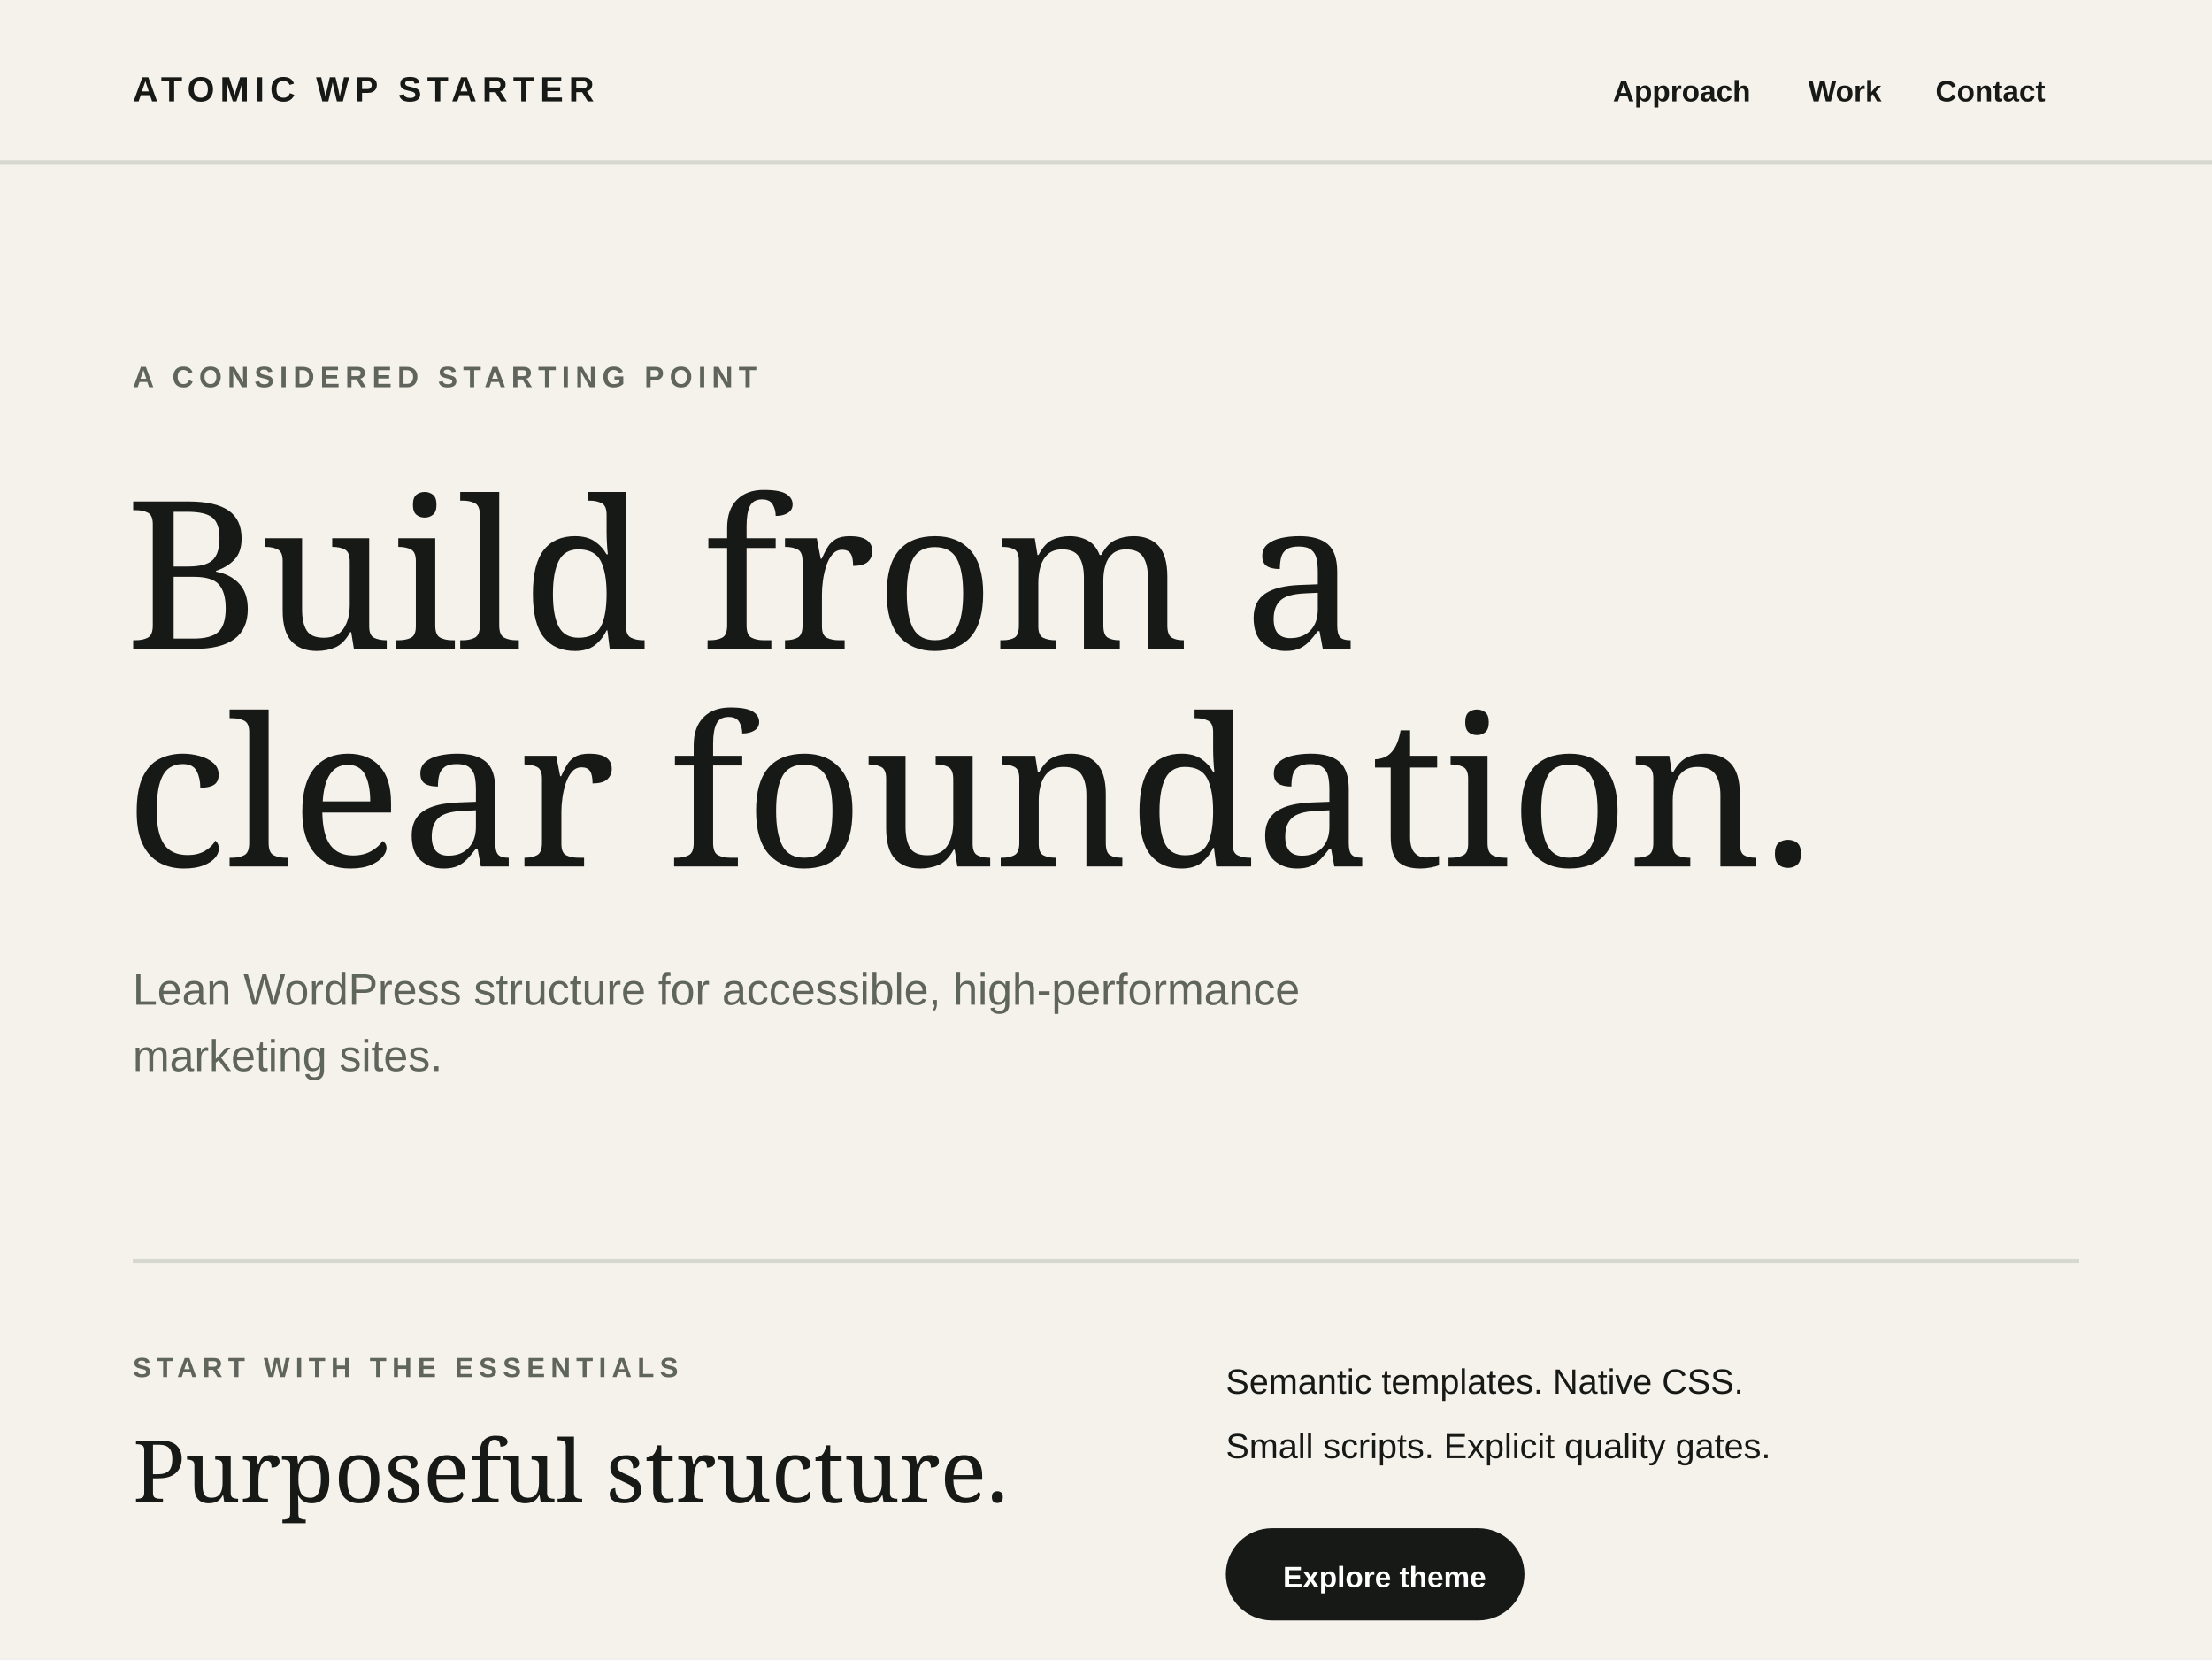
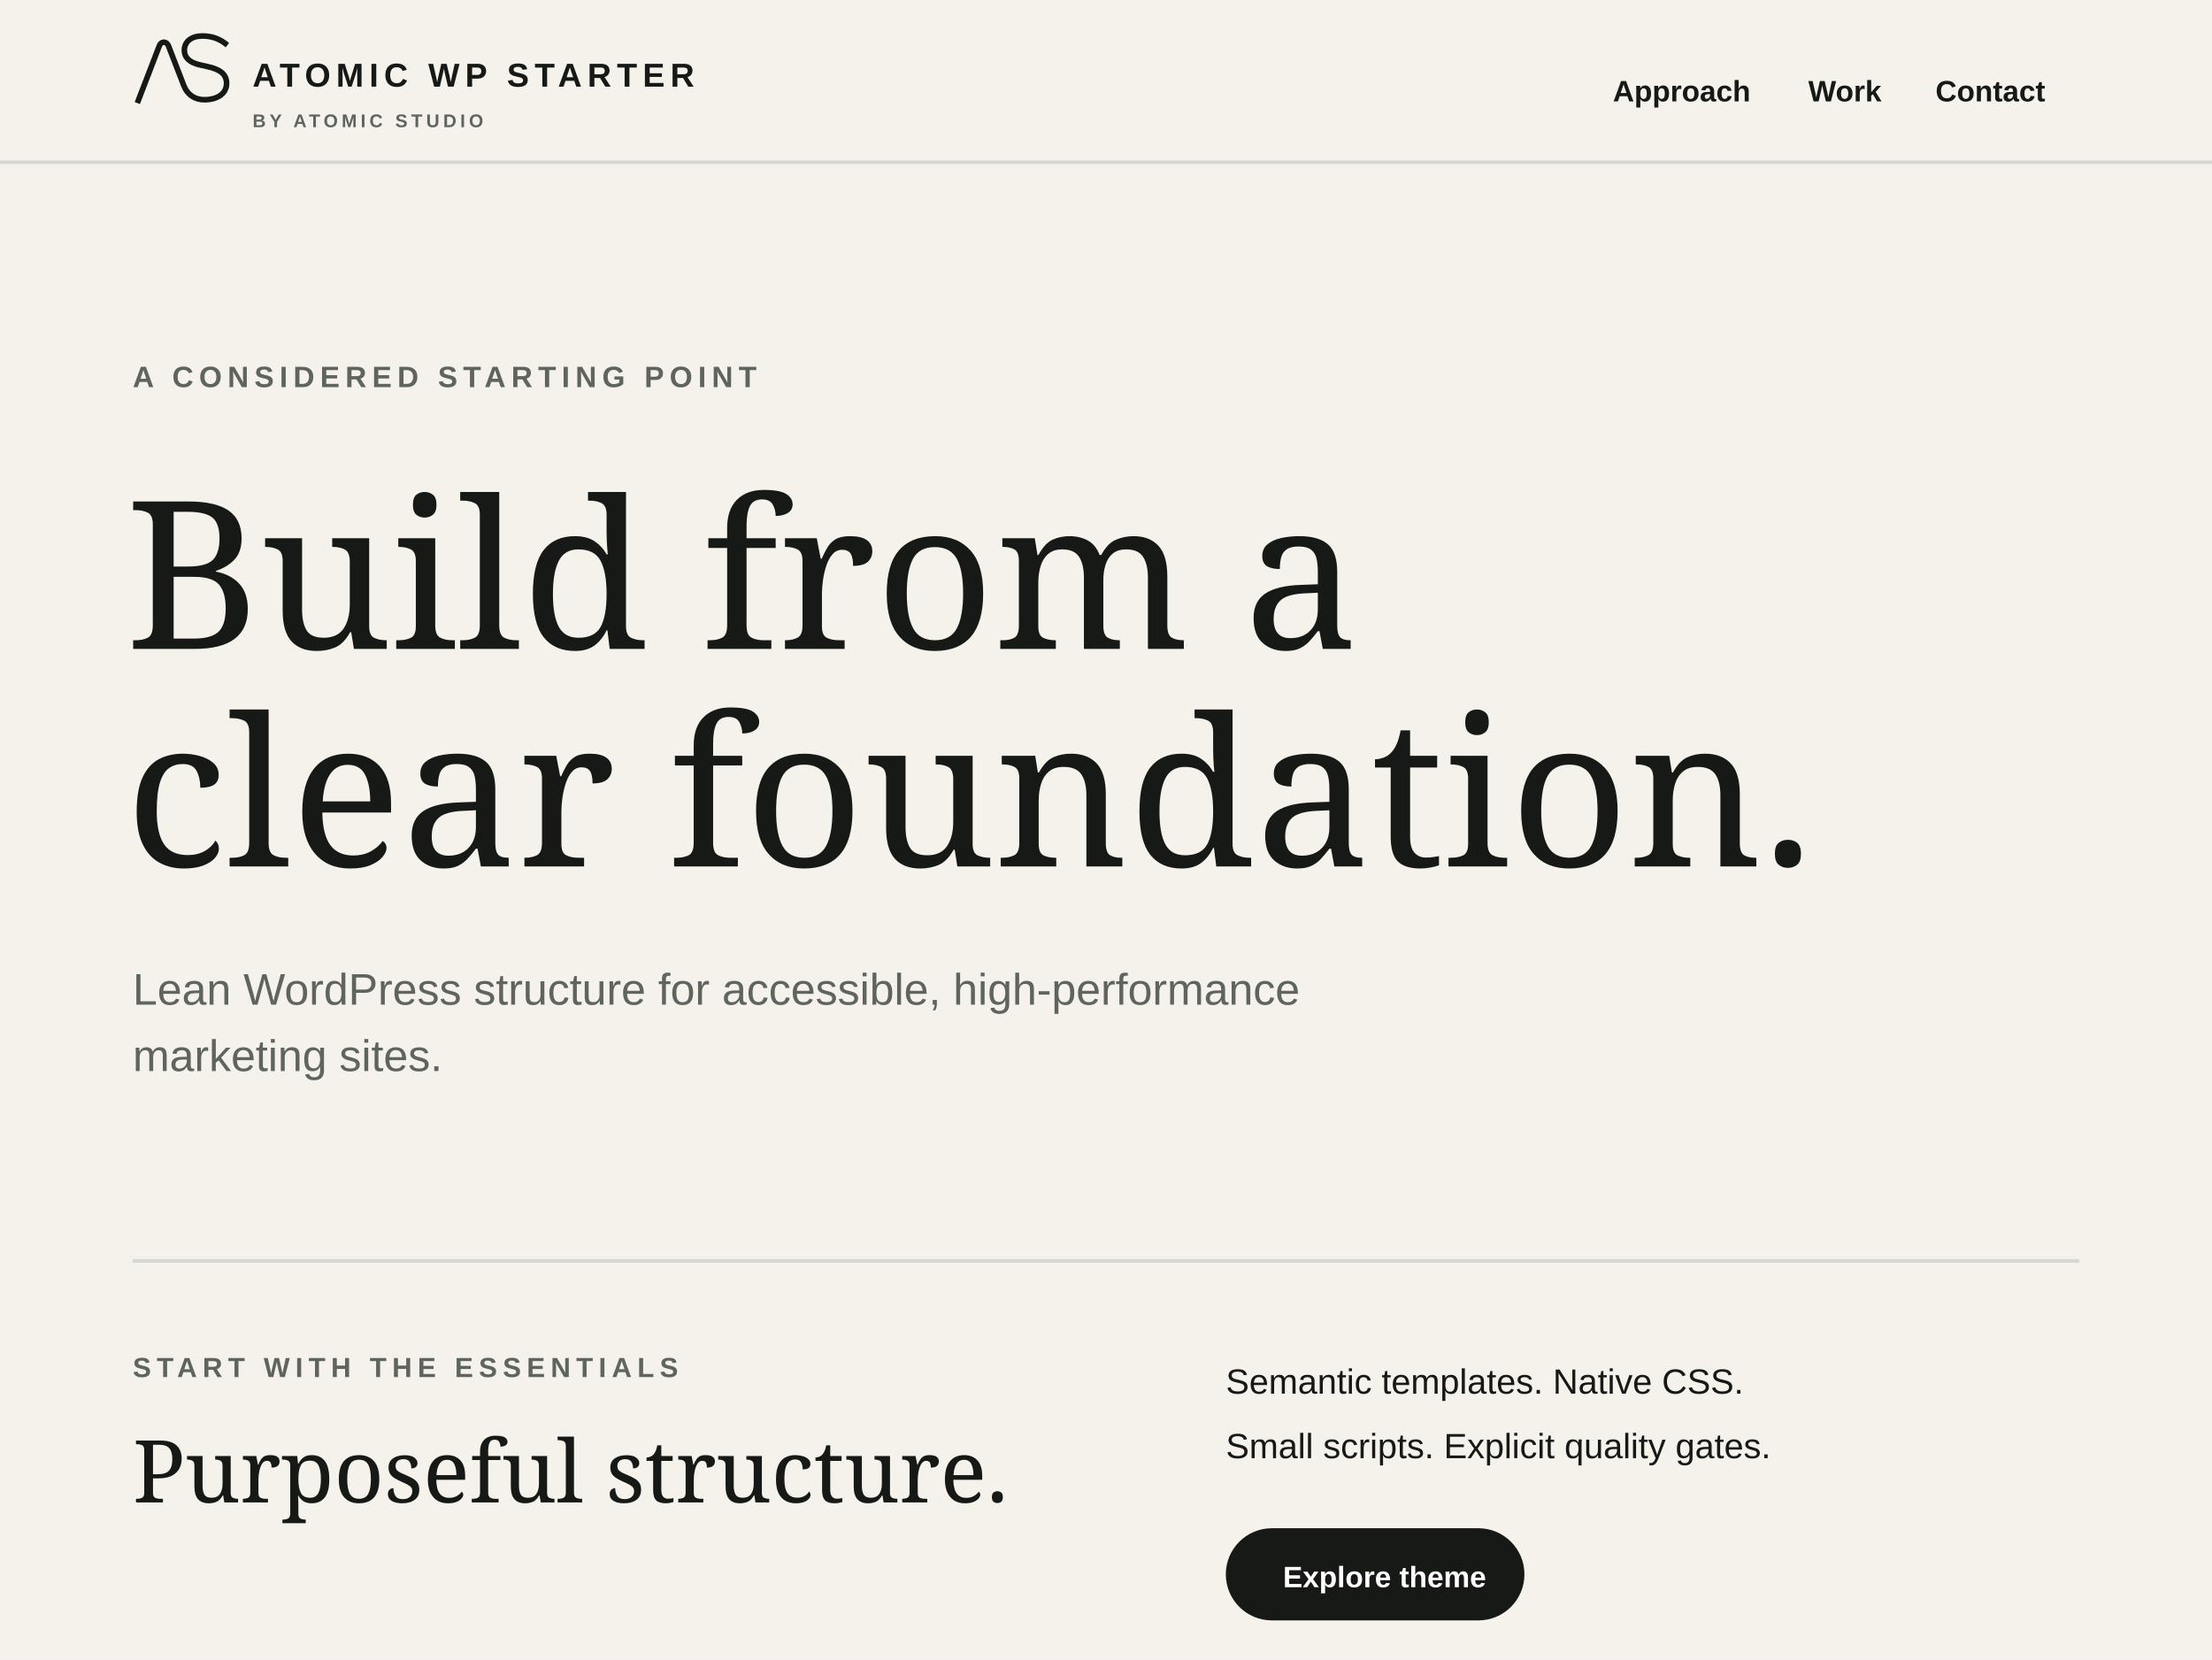
<svg xmlns="http://www.w3.org/2000/svg" width="1200" height="900" viewBox="0 0 1200 900" role="img" aria-labelledby="title description">
  <rect width="1200" height="900" fill="#f5f2eb" />
  <rect x="0" y="0" width="1200" height="88" fill="#f5f2eb" />
  <line x1="0" y1="88" x2="1200" y2="88" stroke="#d7d8d1" stroke-width="2" />
-   <text x="72" y="55" fill="#171916" font-family="Arial, sans-serif" font-size="19" font-weight="700" letter-spacing="3">ATOMIC WP STARTER</text>
+   <g transform="translate(72 18) scale(.38)" fill="none" stroke="#171916" stroke-linecap="square" stroke-linejoin="round" stroke-width="8">
+     <path d="M8 96 38 18c2.6-6.8 10.2-6.9 13 0l22 57c4.8 12.5 15.4 20 29.3 20 18.2 0 31.7-8.5 31.7-23.3 0-13.6-9.8-20.2-27.6-24.1l-10.3-2.3C81 42 73.7 34.6 73.7 24.5 73.7 11.6 84.4 4 99.2 4c12.5 0 23.2 3.3 32.8 10.6" />
+   </g>
+   <text x="137" y="47" fill="#171916" font-family="Arial, sans-serif" font-size="18" font-weight="700" letter-spacing="3">ATOMIC WP STARTER</text>
+   <text x="137" y="69" fill="#5f655d" font-family="Arial, sans-serif" font-size="10" font-weight="700" letter-spacing="2">BY ATOMIC STUDIO</text>
  <g fill="#171916" font-family="Arial, sans-serif" font-size="16" font-weight="600">
    <text x="875" y="55">Approach</text>
    <text x="981" y="55">Work</text>
    <text x="1050" y="55">Contact</text>
  </g>
  <text x="72" y="210" fill="#5f655d" font-family="Arial, sans-serif" font-size="16" font-weight="700" letter-spacing="3">A CONSIDERED STARTING POINT</text>
  <text x="68" y="352" fill="#171916" font-family="Georgia, serif" font-size="112">Build from a</text>
  <text x="68" y="470" fill="#171916" font-family="Georgia, serif" font-size="112">clear foundation.</text>
  <text x="72" y="545" fill="#5f655d" font-family="Arial, sans-serif" font-size="24">Lean WordPress structure for accessible, high-performance</text>
  <text x="72" y="581" fill="#5f655d" font-family="Arial, sans-serif" font-size="24">marketing sites.</text>
  <line x1="72" y1="684" x2="1128" y2="684" stroke="#d7d8d1" stroke-width="2" />
  <text x="72" y="747" fill="#5f655d" font-family="Arial, sans-serif" font-size="15" font-weight="700" letter-spacing="3">START WITH THE ESSENTIALS</text>
  <text x="72" y="815" fill="#171916" font-family="Georgia, serif" font-size="47">Purposeful structure.</text>
  <text x="665" y="756" fill="#171916" font-family="Arial, sans-serif" font-size="19">Semantic templates. Native CSS.</text>
  <text x="665" y="791" fill="#171916" font-family="Arial, sans-serif" font-size="19">Small scripts. Explicit quality gates.</text>
  <rect x="665" y="829" rx="25" ry="25" width="162" height="50" fill="#171916" />
  <text x="696" y="861" fill="#ffffff" font-family="Arial, sans-serif" font-size="16" font-weight="700">Explore theme</text>
</svg>
